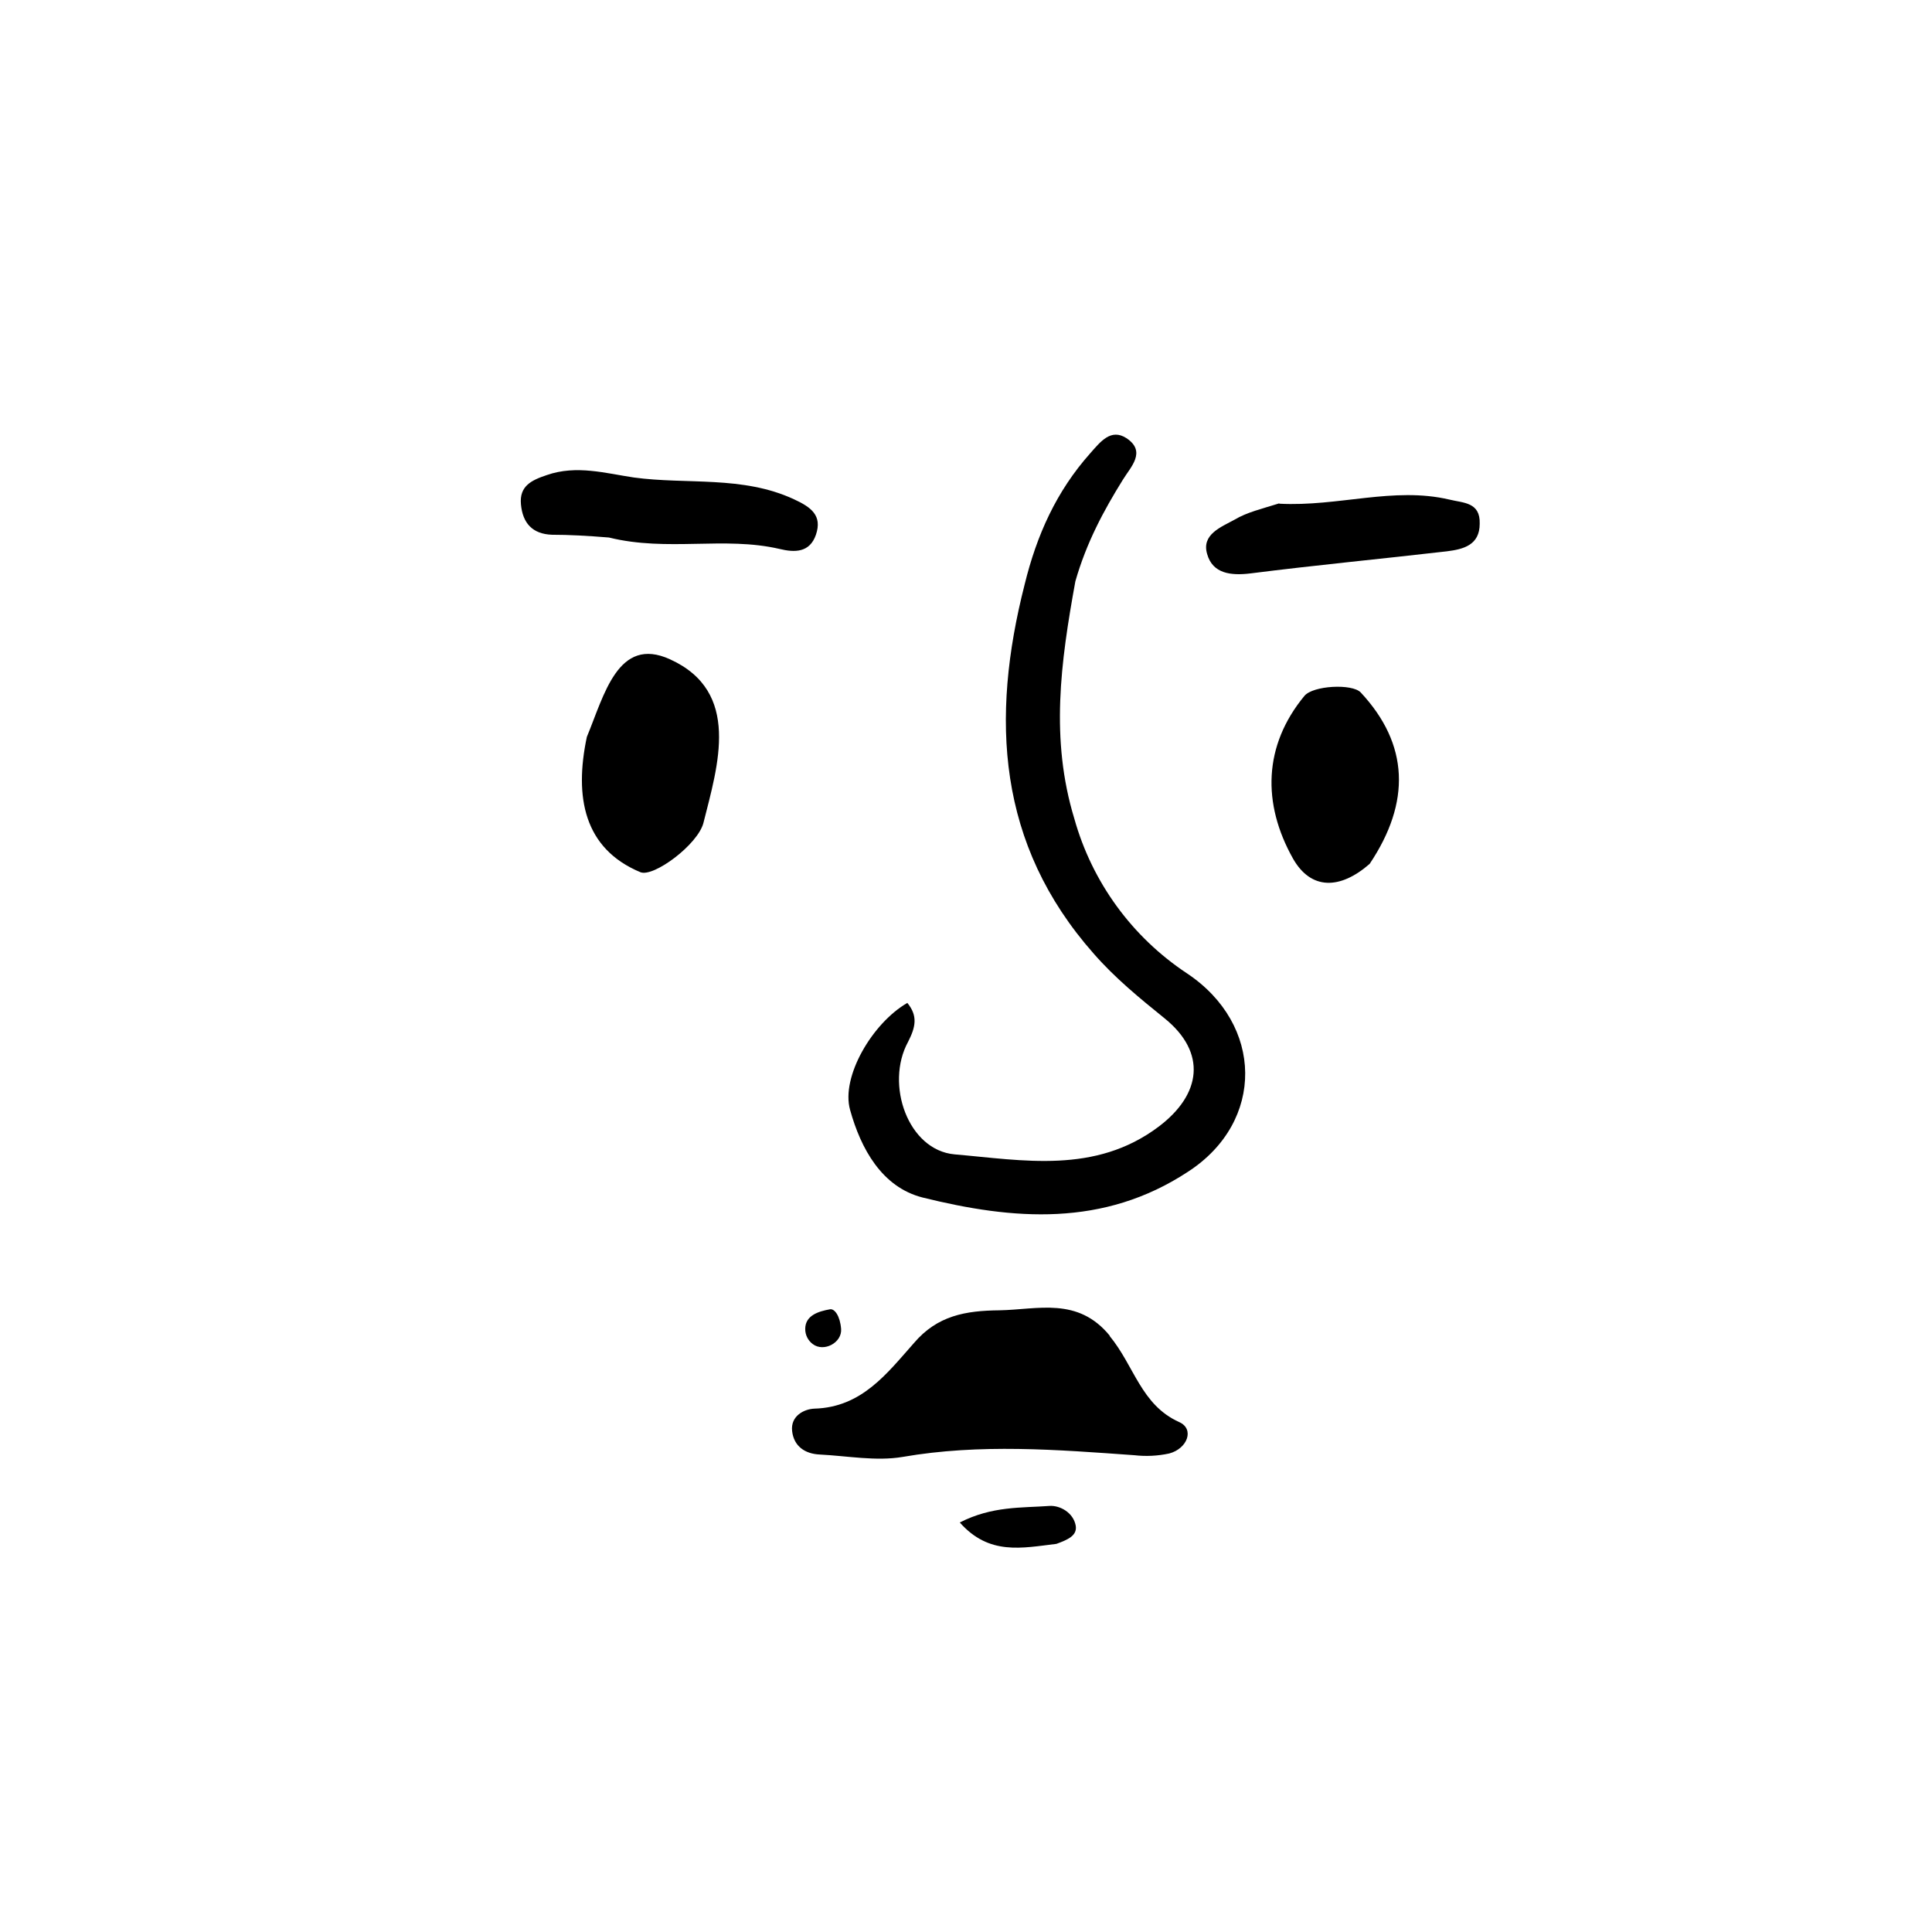
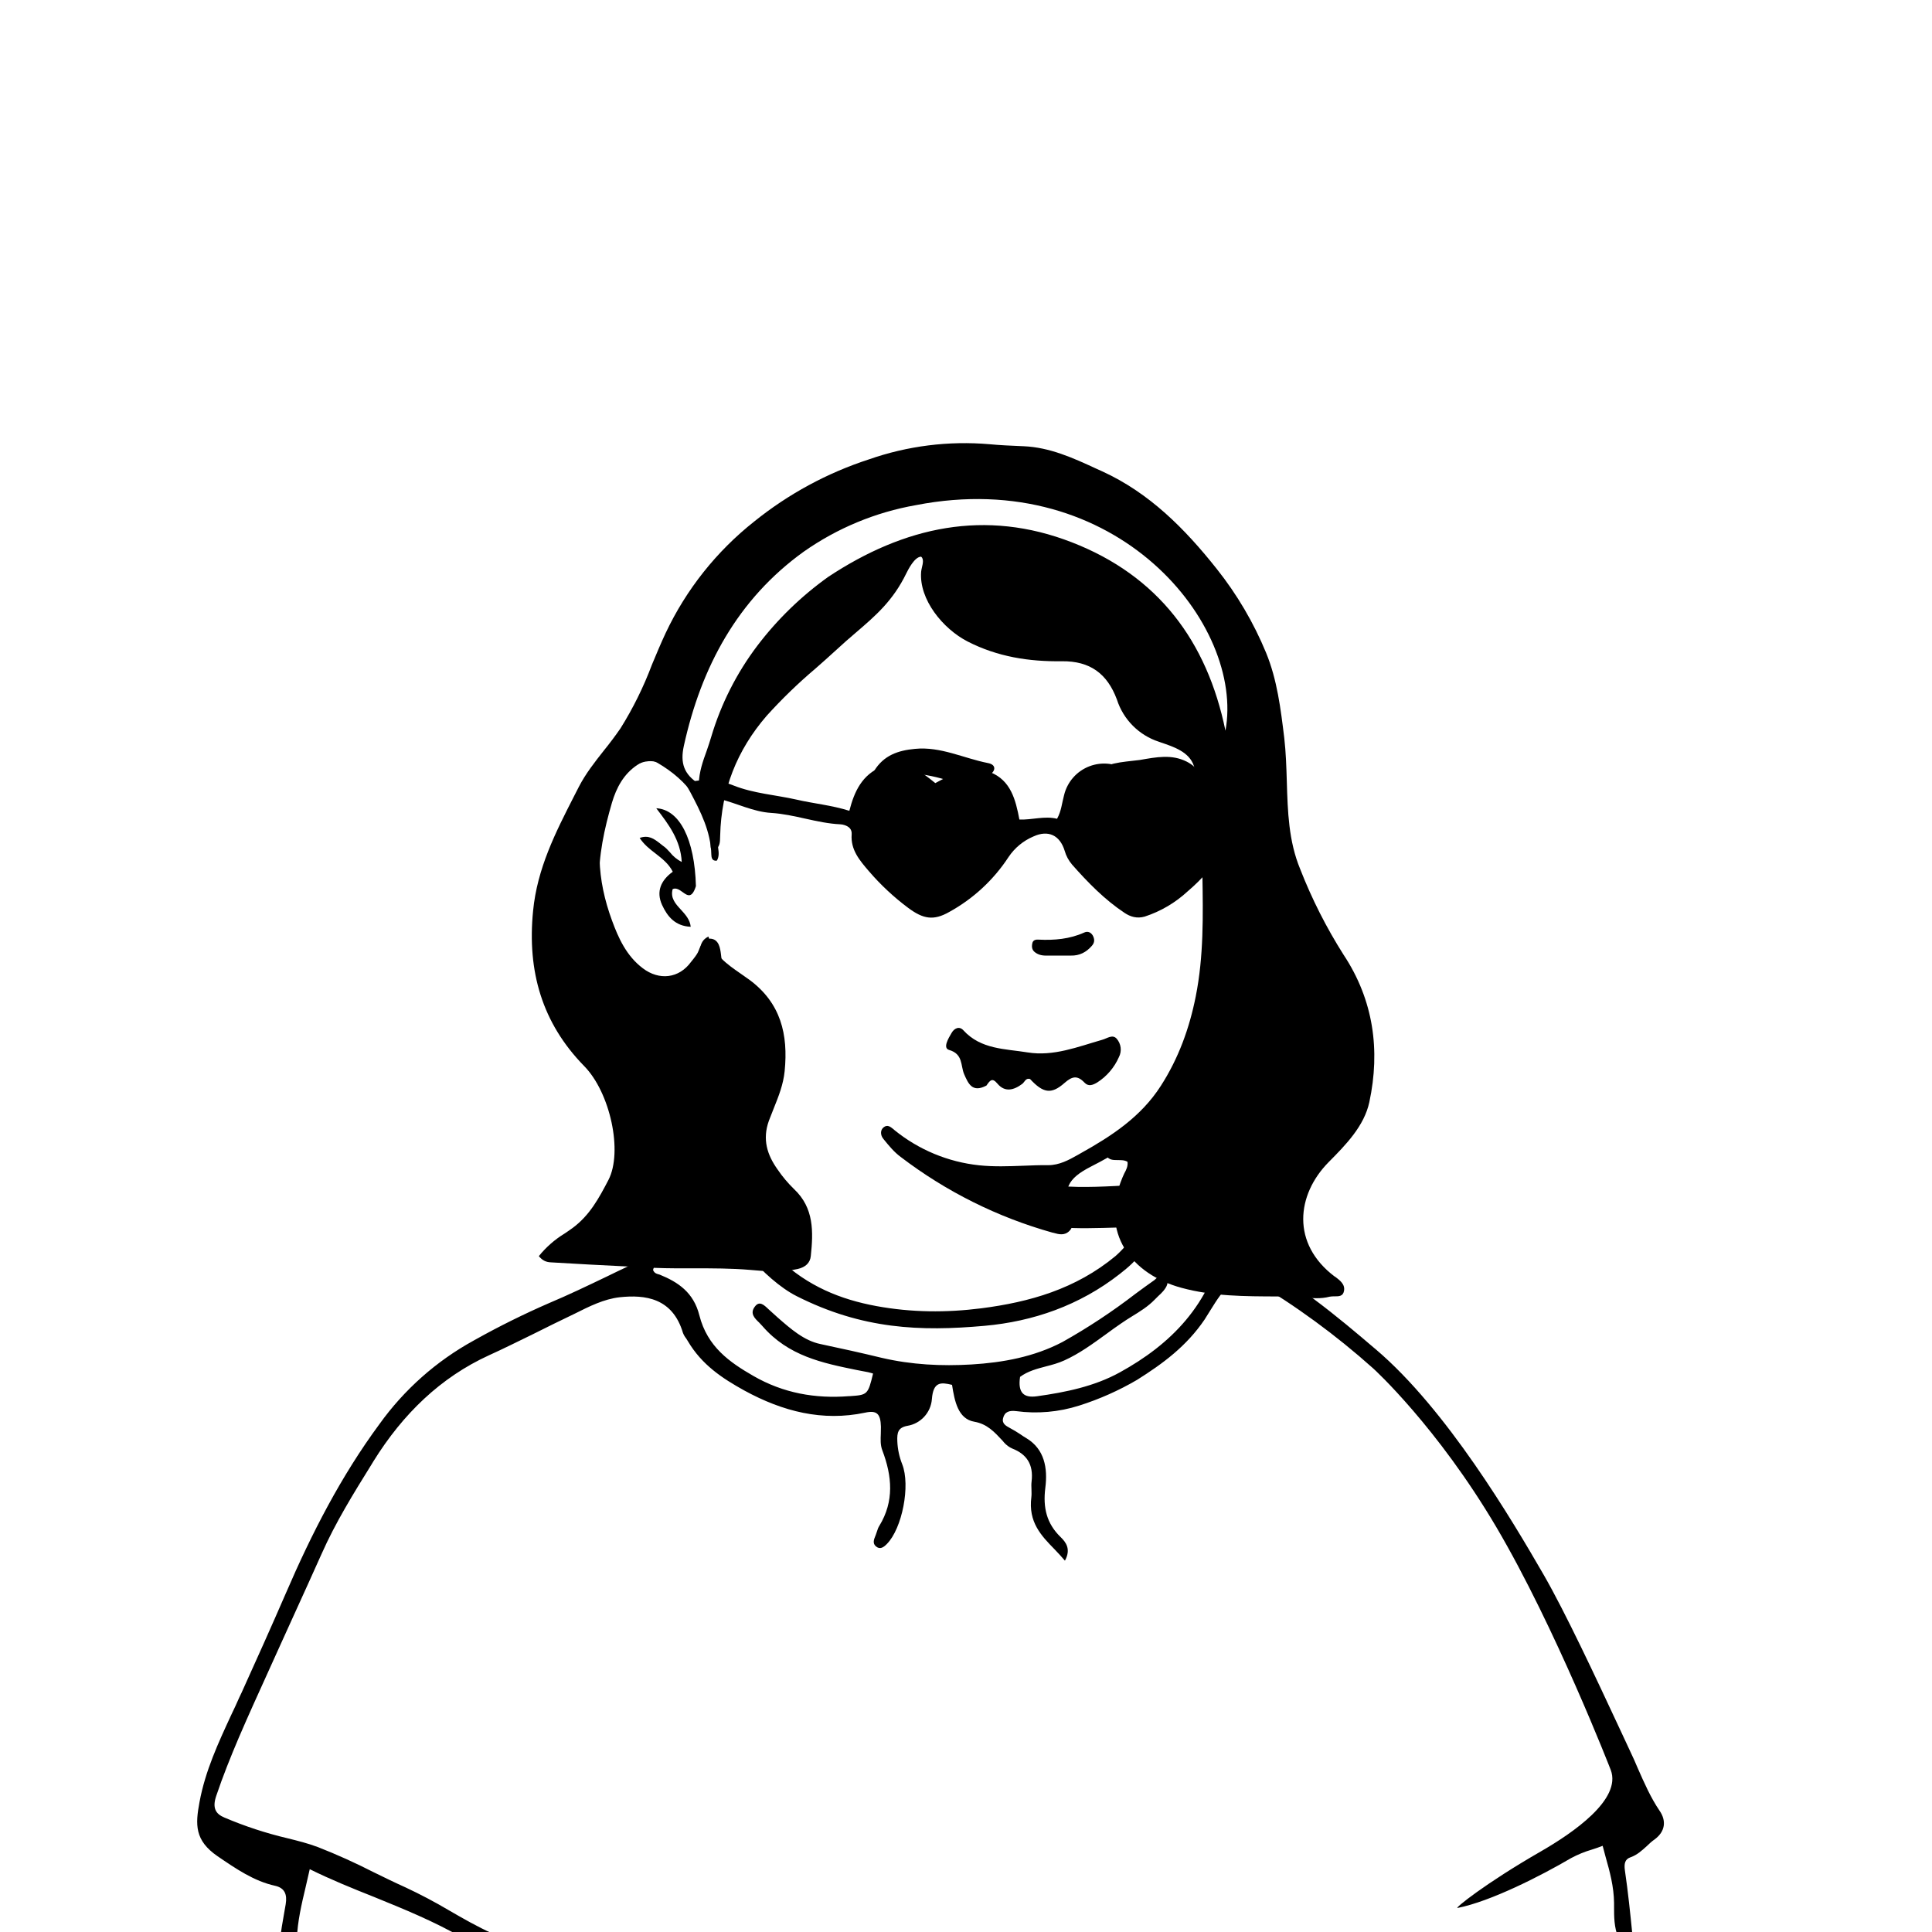
- <svg xmlns="http://www.w3.org/2000/svg" viewBox="0 0 560 560" fill="none" shape-rendering="auto" width="200" height="200">
+ <svg xmlns="http://www.w3.org/2000/svg" viewBox="0 0 1744 1744" fill="none" shape-rendering="auto">
  <mask id="viewboxMask">
-     <rect width="560" height="560" rx="0" ry="0" x="0" y="0" fill="#fff" />
+     <rect width="1744" height="1744" rx="0" ry="0" x="0" y="0" fill="#fff" />
  </mask>
  <g mask="url(#viewboxMask)">
-     <rect fill="#ffffff" width="560" height="560" x="0" y="0" />
-     <g transform="translate(136 328)">
-       <path d="M185.6 59.2c7.2 8.7 9.1 20 20.2 25 4.5 2 2.4 7.7-2.9 9.1a31 31 0 0 1-10.1.5c-22.4-1.6-44.7-3.4-67.2.5-7.7 1.3-16-.3-24-.7-4.3-.2-7.5-2.4-8-6.8s3.5-6.4 6.5-6.5c13.7-.4 21-10.2 28.8-19 6.8-8 15-9.4 24.8-9.5 11.1-.2 22.7-4 32 7.4ZM170.2 119.5c-10 1.2-19.5 3.4-28-6.2 9.4-4.8 17.9-4.2 26-4.8 3-.2 6.9 1.9 7.6 5.7.5 2.9-2.3 4.1-5.6 5.3ZM107.8 57.2c.3 4-5 6.8-8.2 4.4a5.4 5.4 0 0 1-2.2-4.4c0-3.9 3.8-5.1 7.2-5.7 1.3-.2 2.9 1.9 3.2 5.7Z" fill="#000" />
+     <rect fill="#ffffff" width="1744" height="1744" x="0" y="0" />
+     <g transform="translate(531 487)">
+       <path d="M554 727.7c-99.2 297-363.8 388.6-503.7 19.8-19.3-50.7 31-69.5 66.2-91.9 24.1-15.3 36.8-28.5 35.3-42.2-7-64.4-36.9-243.8-36.9-243.8l-3-5.8s.7-1.6-2.2 1.2c-3 3-9.9 34.2-37 34.2-24.5 0-49.2-10.9-61-86.3C7.2 285.6 9.6 214 40 201c12.5-5.3 24-7.2 35.2-.8 11.3 6.4-13-22 112-126C268.4 6.4 396.7-3.5 448.5 8 500.3 19.5 552 44.8 574.9 98.5c27.8 65-25.9 114.3-14 262.5-2.2 53.6.8 171.2-146.6 210.6-28 7.5-19.3 48.4 22.7 58.4 67 21 117 72.3 117 97.9" fill="#fff" />
+       <path fill-rule="evenodd" clip-rule="evenodd" d="m554 266.2.1-1.4c4.1-36.4 8.2-71.7 27.1-103.4 6.5 4.4 5.7 10 3.7 15.2-19.9 51.2-18 104.4-16.2 157.6l.4 14c2.1 66.4-14.5 126.8-58.7 177.5-15.4 17.6-35.8 29.8-56.5 40.3-21.4 11-25.9 20.1-19.2 43.6l.8 2.6c1.4 3.9 2.8 7.9-1 11.8-4.5 4.6-9.5 3.3-14.8 1.8l-.6-.1a406.4 406.4 0 0 1-137-68.3c-6-4.4-10.8-10.3-15.5-16.1l-.3-.4c-2.5-3-3-7.8.5-10.4 3.3-2.5 5.8-.5 8.7 1.8l1 .9a145.5 145.5 0 0 0 76.3 31.7c13.4 1.4 26.6.9 40 .4 7.4-.3 14.8-.6 22.3-.5 10.2 0 18.7-4.7 26.7-9.2l2.8-1.6c27.8-15.5 54.3-32.8 72.2-60.7 16.1-25 25.9-52.2 31.6-80.9 7.2-36.1 6.6-72.7 6-109.8-.3-12-.5-24.2-.5-36.4ZM50.6 190.8c21.9-1.7 34 11.2 44.3 26.3a140.4 140.4 0 0 1 22.4 61.5c.5 3.7 1 7.6-1.2 11.3-4.5.6-4.9-3-5-5.6-.5-20.7-9.7-38.7-18.9-56.1-6.6-12.5-16.2-24.6-31.4-27.6-17.2-3.5-33 12-40.8 32.2-14.5 37.6-12 74.6 1.4 111 5.8 15.9 13.1 32.1 27.8 43.2 14.8 11.3 32.7 9.3 43.6-5.7l2-2.5c2-2.6 4-5.1 5-8 2.1-5.8 5.4-11.2 11.3-10.4 6.8 1 8 8.3 8.7 14a3661 3661 0 0 0 22 156.7l5.9 38.8c2.6 17.1 5.6 41.7 3.6 52.1a28 28 0 0 0-.3 2.2c-.4 2.8-.6 5-4.2 5.5-4.9.8-7-2-7.7-6.4-2.3-17-3-23.6-4-49.6-.9-25.2-5.6-50-10.4-74.9l-5-27c-5.2-30.8-10.3-62-10.8-97l-2 3c-7.6 11.3-13.7 20.5-24.5 24a40.5 40.5 0 0 1-46.1-12.5 127.8 127.8 0 0 1-28.8-55.8c-8.4-34-9.9-67.1.9-100.6 5.2-16.1 23.7-44.7 42.2-42Zm34.6 127.5c4.4 3.2 8.4 6 12-5.4-1.1-42.2-14.7-69.2-35.8-70.3 11.2 14.6 22 28.8 23 48.5a32.3 32.3 0 0 1-10.7-8.8c-2-2.2-4-4.4-6.5-6l-3-2.4c-4.8-3.6-9.7-7.4-17.8-4.5 3.8 5.8 9 10 14.3 14 6 4.7 12 9.3 15.6 16.5-10.6 7.7-15.2 17.7-9.7 29.9 4.8 10.5 11.9 19.2 25.9 19.8-.6-6.3-4.7-10.9-8.8-15.4-5-5.4-9.7-10.6-7.5-18.6 3.2-1.5 6.2.7 9 2.7Z" fill="#000" />
    </g>
-     <g transform="translate(246 125)">
-       <path d="M65.7 43.5c-4.3 23.6-7.3 45.8-.3 68.8A79.4 79.4 0 0 0 98 157.1c22.3 14.8 22.7 43 .4 57.5-24.6 16.2-50.8 14-77 7.5-11.8-3-17.9-14.2-21-25.4-2.7-9.6 6.5-25.2 16.6-31 3.1 3.8 2.4 7 .2 11.3-6.7 12.3 0 31.4 13.5 32.6 19.8 1.7 40.7 5.8 59.1-8 12.5-9.4 14-21.5 1.8-31.4-7.3-5.9-14.4-11.7-20.6-18.8-28-31.7-29.9-68.2-20-107 3.5-14.3 9.2-27 19-38C73 3 76-.9 80.5 2c5.9 3.9 1.2 8.4-1 12-5.6 9-10.6 18.3-13.8 29.5Z" fill="#000" />
+     <g transform="translate(178 1057)">
+       <path d="M1292.6 693H83.3l8.6-63.3S14.2 603.3 6.5 588c-7.8-15.3 84.2-214.1 96.8-245.6C116 310.8 200.1 188 239 168.3a3409.1 3409.1 0 0 1 147-69.7c4.8-2.1 7.2-3 14.8-16.1 7.7-13 33.6-18.8 43-26.5 4.3-3.5 14.6-31.5 35.3-28a32.4 32.4 0 0 1 26.2 19.6s11.8 99.2 188.1 84.7c52.6-4.2 156-39 160.7-77.4 2.2-18.4-11.5-32-11.5-32s53-8.9 77.1 5c24.1 14 14.8 52 14.8 52s83.3 47 110.1 72.8C1090 196.4 1184 303.9 1225 404.5c23.1 57 77.8 160.3 85.9 173.4 8.1 13-27 36-27 36l8.8 79Z" fill="#fff" />
+       <path fill-rule="evenodd" clip-rule="evenodd" d="M952.9 98.7a688.9 688.9 0 0 1 108.5 79.4c1.2 1 58 53.1 111.2 143.2C1226.1 412 1276 540.7 1276 540.7c10.1 26.7-34.4 57-63 73.5-50.6 29.1-78.5 51.8-75.3 51.1 30-5.9 75.6-29.2 102.5-45a98 98 0 0 1 18.8-7.7c3.2-1 6.4-2.1 9.7-3.4l2.5 9.4c4 14 7.6 27.5 7.8 42v3.7c0 9 0 18 3.7 27.7 5.2 1 9 1 13.1 0l-.2-2c-2-20.2-4-39.4-6.8-58.5-.9-6.2 0-10.3 5.2-12 5.7-2 10.1-6 14.5-10 2.3-2.2 4.5-4.3 7-6 9.8-7.2 10.9-16.9 4.5-26.1-8-11.8-13.7-24.9-19.5-38-2.1-5-4.3-10-6.7-15l-8.8-18.9c-23.3-50-50-107-69.5-140.9-28.7-49.7-87.5-149.1-151.5-203.5l-1.8-1.5c-29.2-24.9-76.7-65.3-121.5-85.2l-.2-8.4c-.1-6.1-.3-12 .3-17.7a26 26 0 0 0-10.4-24 53.8 53.8 0 0 0-31.2-13.2c-14.7-.6-33.4.5-52.4 1.5-24 1.4-48.5 2.8-67 1-11.3-1.1-12.8 2.2-9.6 15-10.5 8.5-10.3 12.7 1 19 3 1.6 6.3 2.7 9.6 3.2 10 1.5 35.5.7 49 .3l4.8-.2h1.7c3.8-.3 7.9-.6 10.4 4.8A93.8 93.8 0 0 1 829 76.8c-36.1 29.9-77.7 41.6-121.2 47.2-31.6 4-63 3.8-94.6-2-32.7-6-62.2-18.1-87.7-42.4-1.3-1.2-4.2-3.3-7.6-5.8-9.1-6.6-22.5-16.3-24-22.9 26.7-24.2-23.2-43.7-42.2-16.8-7.6 10.8-16.3 21.4-30 25.5-10.8 3.2-22 8.7-27.3 22.3-.8 2-3.4 3.3-5.4 4.2-6.5 3-13 6.2-19.4 9.3-17.3 8.3-34.6 16.6-52.2 24a751.6 751.6 0 0 0-65.3 32.3l-2.5 1.4a256.6 256.6 0 0 0-85.2 75.6C130 275.3 103.4 327 80 381.3c-13 30-26.5 60-40 89.8l-2 4.2c-2.3 5.3-4.7 10.4-7.2 15.6-11.7 25.3-23.5 50.6-28.7 78.8-3.8 20.3-4.5 34.6 16.3 48.9 16.6 11.3 32.8 22.5 52 26.7 8.8 2 10.9 8 9.5 16.6l-1.6 9.2c-1.3 7.3-2.6 14.6-3.3 21.9H90c.6-15.6 4.1-30.6 8-47l3.6-15.7c19 9.4 38.5 17.3 57.9 25 27 11 54.2 22 80.5 37.2 9.7.6 19.3.5 29-.4l-.4-.7c-.7-1.5-1.2-2.7-2-3-13.5-6.1-26.5-13.5-39.4-21a460.4 460.4 0 0 0-39-20.6c-9.8-4.4-19.4-9.1-29-13.8a555 555 0 0 0-50.1-22.6c-9-3.4-18.2-5.7-27.5-8a350.4 350.4 0 0 1-57-18.7c-8-3.3-11.1-8.7-7.4-19.6 6-17.8 13-35.2 20.3-52.4 8.7-20.3 17.9-40.4 27-60.5L75 428l12.9-28.4c8.1-17.9 16.3-35.7 24.3-53.7 12.7-28.7 29-54.9 45.2-81l1.7-2.8c26.7-43 60.8-75.8 104.3-95.7 13.3-6 26.4-12.6 39.6-19a2169.7 2169.7 0 0 1 37.7-18.5c13.2-6.6 26.4-13.3 40.8-14.9 22.7-2.4 47.6.5 57 32.2a19 19 0 0 0 2.9 5l1.5 2.4c12.6 21.4 31.1 33.6 51 44.6 34.8 19 70.6 28.1 109 20 10.5-2.3 14 .8 14.3 12.7l-.1 6.3c-.2 5.1-.5 10.2 1.4 15.1 8.8 23.2 10.8 45.9-2.7 68-1 1.5-1.6 3.3-2.2 5.2l-1 2.9-.4 1c-1.3 3.2-2.7 6.7.4 9.4 3.7 3.3 7 1 10-2.1 13.8-14 21.4-52.8 13.8-72A63 63 0 0 1 632 244c-.3-7.8.6-12.3 9-13.9a26.5 26.5 0 0 0 22.2-24c1.2-15.9 8-15.5 18.2-13 2.3 14.7 5.4 30.8 20.2 33.3 11.5 2 18.1 9.3 25.3 17l1.5 1.8c2.1 2.3 4.6 4.2 7.4 5.4 12.7 5 19.3 14 17.4 29.8-.3 2.3-.2 4.7-.1 7 0 2.4.2 4.8-.1 7-2.9 22.6 8.8 34.7 21 47.2 3.1 3.3 6.3 6.6 9.3 10.2 5.7-10.4.9-16.7-4-21.4-12.3-12-16-26.1-13.7-44.3 2.3-18-.8-35-17-44.8-2-1.2-3.9-2.4-5.7-3.7a107.8 107.8 0 0 0-9.2-5.5c-3.6-2-7.5-4-6.2-9 1.4-5.8 5.7-7 11.7-6.3a130 130 0 0 0 57-5 257.2 257.2 0 0 0 52.2-23.2c23.2-14.6 44.6-30.3 61-54.5l5.5-8.8c5.5-8.8 11-17.8 19.2-23.9 6-4.4 11.3-6.9 18.7-2.6ZM425.9 78l2-.5c11-1.6 15-7.8 19.4-15.1 1.7-2.8 3.6-5.8 6-8.7 1.4-2 3-4.4 4.5-7 3.8-6.5 8.2-13.8 15-16 13-4.5 19.2 9.1 14 12.6-14 9.3 25.4 55.2 54.3 69.7 59.4 30 111.8 32 169.7 26.8 43.6-3.9 85.6-18.3 122-46.8 15-11.7 30.4-25.8 26.7-51.5-1.1-8 4.6-10 9.7-6.8 11.3 7.5 21.2 7.6 32.4-1 7-5.5 11.8-.5 16.6 4.4 1.9 2 3.7 4 5.7 5.2 6 3.8 4.6 11 3.3 17.4l-.3 1.2c-11.9 59.2-48.6 94.9-94 119.9-23 12.7-49 18-74.9 21.6-11.5 1.6-17.4-2.7-15.2-17.5 7-5.2 15.2-7.3 23.5-9.5 5.5-1.4 11-2.9 16.3-5.3 13.8-6.2 26-15.2 38.3-24.1 4.4-3.2 8.7-6.4 13.2-9.4a214 214 0 0 1 9.7-6.3c7.2-4.4 14.5-8.9 20.6-15.2l3-3a53 53 0 0 0 4.6-4.6c2.9-3.5 5.8-7.9 2.4-12.4-3.2-4.3-5.7-2-8.1.4l-2.2 2c-5.7 4-11.3 8.1-17 12.3a543.8 543.8 0 0 1-66 43.6c-25.7 13.5-54 18.6-82.2 20.3-27 1.6-53.9.3-81-6-18.1-4.4-36.7-8.5-55.1-12.4-14.9-3-27-13.7-38.8-24a633 633 0 0 0-8.3-7.5c-4-3.8-8.2-8-12.4-2.2-4.5 6-.2 10.3 4 14.3l2.8 3c23.6 27.3 54.5 33.5 85.3 39.8l10.4 2 3 .8 1.3.4c-4.6 19.3-5.2 19.3-21.1 20.4h-.7C558 205.7 529 200.6 502 185c-21.2-12.2-41.5-26.2-48.7-54.7-5.2-20.7-19.3-30-35.8-36.7l-1.4-.4c-1.7-.5-3.4-1-4.6-3.8 2.1-8 8.3-9.6 14.5-11.2Z" fill="#000" />
    </g>
-     <g transform="translate(-45 137)">
-       <path d="M215.1 76.6c5-12 9-29.4 24.1-22.5 20.7 9.4 13.9 30.7 9.7 47.4-1.6 6.3-14.5 15.9-18.3 14.3-16.3-6.8-19.2-21.7-15.5-39.2ZM442 113.4c-8.6 7.5-17 7.6-22.2-1.5-9-16-8.6-32.8 3.3-47.2 2.5-3 13.8-3.6 16.3-1 14 15 14.6 31.8 2.6 49.7Z" fill="#000" />
+     <g transform="translate(266 207)">
+       <path d="M853.5 464.9c-23.5-8.4-18.4-30.2-55.7-80.8-37.2-50.5-99.5-83.5-144.9-95.4-45.4-12-71.6-16-104.6.5s-100 59.7-121.6 100.6c-21.6 41-38.6 57.4-44.3 87.6-5.7 30-.7 48.2-18.8 30-18-18-33.5-17-26.1-56.2 7.4-39.2 91.5-225 270.5-225 105.6 0 207.5 86.3 228 131.2 20.4 45 17.5 107.5 17.5 107.5Z" fill="#fff" />
+       <path fill-rule="evenodd" clip-rule="evenodd" d="M887.2 963.3h8c5.2-.1 10.2.3 15.1.8 8.2.8 16 1.5 24-.6 1.4-.3 3-.3 4.6-.3 3.7 0 7.4 0 8.3-4.8 1.2-6-3.5-9.5-8.1-13h-.2c-39.6-29.8-34.5-74-5.6-103.3 15.6-15.7 32.2-32.7 36.8-54.3 10-46.7 3.8-92.1-23.3-133a448.8 448.8 0 0 1-39.1-77.2c-10.5-25.3-11.3-52.1-12.1-79-.4-13.1-.8-26.3-2.3-39.4-3.2-26.2-6.4-52.6-16.4-76.9a314.1 314.1 0 0 0-44.5-75.7c-28.8-36.3-60.8-68.6-103.4-88.1l-5.1-2.3c-21-9.7-42.1-19.4-66-20.4l-2.4-.1c-9.4-.4-18.8-.8-28.2-1.7a261.7 261.7 0 0 0-109 13.7 325 325 0 0 0-103.4 56 281.5 281.5 0 0 0-80 100.7c-4.4 9.4-8.4 19-12.4 28.6a321.1 321.1 0 0 1-28.4 57.5 330 330 0 0 1-15 20c-8.3 10.5-16.5 21-22.5 32.6l-4.4 8.6c-16.7 32.7-33.3 65.2-37 103.7-5.4 54.5 8.2 101.1 46 139.8 23.7 24 35.2 77.6 22 103-8.4 16.1-16.8 31.8-32.2 43.2-2.4 1.8-5 3.5-7.5 5.2a90 90 0 0 0-23.1 20.3c3.3 4 6.6 5.4 10.7 5.6l35 2 59.2 3c11.8.5 23.6.4 35.5.4 16.7 0 33.4 0 50 1.4 14.3 1.3 28.9 2.5 43.3-.8 7-1.6 11.2-5.5 11.8-11.7 2.3-21.8 3-43.4-15.1-60.4a114.1 114.1 0 0 1-14.8-17.6c-9.5-13.3-14-27.3-7.9-44.2l4.4-11.2c4.3-10.7 8.6-21.4 9.8-33.5 3.3-33.2-3.5-61.4-31.6-82.3l-7.8-5.5c-12.6-8.7-25-17.3-29.4-33.7-5.5 2.7-6.6 6.6-7.5 10.2a38 38 0 0 1-32.3 30.4c-15.8 2.4-28.9-10.5-36.9-21-14.6-19-21.3-43-22-67.7-.6-25 4.7-49 11.6-72.7 4-13.4 10.5-26 23.2-34.3 5.9-3.8 11.6-5.4 17.9-1.7 27.4 16 44.6 38.8 48 71v2.5c0 2.9-.2 5.8 3.8 7l.3-.5c4.2-6 4.3-6.3 4.5-14.5 1-41 15-76.8 42-108a459 459 0 0 1 43.9-42.5 1094 1094 0 0 0 19-17c6-5.6 11.7-10.5 17.3-15.3 18.2-15.6 33.8-29 45.8-53.7 1.6-3.2 7.4-15 13.4-15.1 2.5 2 1.6 6.2.7 9.8-.3 1.4-.6 2.7-.7 3.8-2 25 19.6 51.5 42 63 27 13.8 55.3 18.2 85 17.8 25.5-.3 41 11.2 49.7 34.5a59 59 0 0 0 38 38.2l1.7.6c11.8 4 25.7 8.6 29.8 21.2l1.4 4.2c3.8 11.3 7.6 23 7.9 35.3l1.4 69.2 1 46.7c1.5 71.2-24 130.7-77.2 178.3-1.6 1.4-3.6 2.4-5.6 3.5-5 2.7-10 5.4-8.5 12.3 1.4 6.3 6.1 6.3 11 6.3 3.1 0 6.3 0 8.7 1.6.5 4-1.2 7.3-3 10.6l-1.6 3.6c-21 50.3 8.6 87.4 53.3 99.5 28.3 7.7 57.1 7.7 86.7 7.8ZM701.7 282.6c-78.4-30.5-151.5-14.2-220 31.1a297.8 297.8 0 0 0-64 62.1 258.3 258.3 0 0 0-41.7 82.4c-1.2 4.1-2.6 8.2-4 12.3-3.5 9.6-6.9 19.2-7.2 30-13.4-8.5-16.9-18.7-13.5-34.2C367 395 399.8 334 459.5 291a252 252 0 0 1 101.2-42c182-35.5 297 108.4 279.5 203.6-16.6-81-61-139.9-138.5-170Z" fill="#000" />
    </g>
-     <g transform="translate(-45 137)" />
-     <g transform="translate(119 114)">
-       <path d="M57.5 41.8C51.3 41.3 46 41 41 41c-5.7-.2-8.5-3.4-9-8.8-.5-5.3 3-7 7.5-8.5 8.6-3 17.1-.5 25.2.7 15.4 2.1 31.5-.6 46.4 6.3 5 2.3 8.3 4.7 6.4 10.3-1.8 5.2-6.1 5.2-10.6 4.1-16-3.7-32.4.9-49.4-3.3ZM251.8 32c17.2.9 33.1-5 49.3-1.2 4 1 9 .7 8.8 7 0 6.2-4.7 7.4-9.5 8-19 2.2-38 4-56.9 6.4-5.7.7-11 .1-12.6-5.6-1.7-5.7 4-7.8 8-10 3.5-2.1 7.8-3.1 12.9-4.7Z" fill="#000" />
+     <g transform="translate(791 871)">
+       <path d="M99.3 109c-12.6 6.6-16.2-1.7-20-10.4-3.3-7.8-.8-18.1-13.5-21.8-6-1.7-.7-10.5 2.2-15.4 2.4-4.2 6.9-6.4 10.6-2.4 15.8 17.4 37.8 16.7 58 20C160 82.8 182 73.9 204 67.6c4.4-1.2 9.2-5.2 13-1 4 4.6 4.9 11.2 2 16.7a51.8 51.8 0 0 1-19.5 22.8c-4 2.4-8 4-11.6.1-6.4-6.7-11.1-5.7-18 .4-12 10.6-19.3 9.1-31.1-3.6-4-1.1-4.8 2.7-7 4.4-7.6 5.7-15.7 7.9-22.5-.3-4.8-5.7-6.7-2.7-9.9 1.9Z" fill="#000" />
    </g>
+     <g transform="translate(653 805)" />
+     <g transform="translate(901 668)">
+       <path d="M45.4 194.6c-5 .2-8.7-.4-12-2.9-2.8-2-3.2-4.8-2.6-7.9.5-3.3 3.2-3.8 5.8-3.6 14.1.7 28-.5 41.1-6.4 3.2-1.5 6-.2 7.7 2.6 1.7 3.1 2 6.3-.8 9.4-5 5.8-11.2 9-19 8.8H45.5Z" fill="#000" />
+     </g>
+     <g transform="translate(610 680)">
+       <path d="M409.2 75.7c13.1.3 25.4 1 37.7 2.5 3 .3 4.9 3.3 5 6.6 0 3.4-1.8 5.7-4.8 7-11.1 4.9-22 8.3-33.7.2-6.5-4.4-8.9-8.6-4.2-16.3ZM254.7 78.4c6.2 3.3 5.2 7 2.1 10.8-6.5 8-28.2 10-36.4 3.5-4.7-3.8-7.3-8.6-4.4-14.4 3-6 8.2-5 13-2.5 8 4 16.4 3 25.7 2.6Z" fill="#000" />
+     </g>
+     <g transform="translate(610 680)">
+       <path d="M474.1 17C499.7 31.2 503.5 68 495 84.7c-8 15.4-19.5 28.5-32.9 39.9a104.9 104.9 0 0 1-38.8 22.8c-7 2-13 .1-18.1-3.3-18.1-12-33.2-27.5-47.5-43.7-3-3.6-5.3-7.7-6.6-12.3-4.3-14.2-14.9-19.2-28.3-13a50.9 50.9 0 0 0-22.3 18.4 150.8 150.8 0 0 1-53.6 49.7c-14.2 8.1-23.5 6.4-37-3.6-13-9.7-24.9-20.8-35.4-33-8.4-9.8-16.8-19.4-15.7-33.5.3-4.6-2.5-7-6.5-8.3a14 14 0 0 0-3.7-.7c-21.3-1-41.3-9-62.6-10.3-16-1-30.9-8.7-46.5-12.6-4.5-1.2-8.7-3.8-13.2-4.6-6.5-1.2-7.8-5.5-9-11.6A65.5 65.5 0 0 1 52 29c18.3 7.3 38 8.5 57 12.8 15.5 3.6 31.5 5 47.7 10.1 4.5-17.5 11.5-32.7 29.6-40 19.9-8 33.2 3.2 48 15 15.2-8.1 31.4-17.3 49.7-9.8 18.4 7.4 22.8 24.7 26.2 42.7 11.6.4 22.8-3.5 34-.7 3.9-7 4.4-14.3 6.3-21.2a37.2 37.2 0 0 1 57.7-21.8c9.8 9 19 9.6 31.5 2.9a38.5 38.5 0 0 1 34.3-2.2Z" fill="#000" />
+     </g>
+     <g transform="translate(774 657)">
+       <path d="M15 39C23.8 24.6 37 20.4 51.9 19c23.2-2.3 44 8.5 65.9 12.8 8 1.5 6.8 7.5 1.4 10.7-9.4 5.7-19.5 11-31.2 7-22.5-7.6-45.1-12-68.6-4.1-6.2 2-5-2-4.2-6.3ZM255 29c15-2.6 28.7-5.3 42.2 1.5 10.8 5.5 15 14 12.9 25.5-5 3.1-7.5-.4-10.6-2.5-11.6-7.9-23.9-10-37.3-4.6-9.3 3.7-19.2 2.4-29 2.4-4.7 0-8.4-1.8-8.7-7-.4-5.5.9-10.8 6.9-12 7.3-1.7 15-2.2 23.7-3.3Z" fill="#000" />
+     </g>
+     <g transform="translate(0 559)" />
  </g>
</svg>
